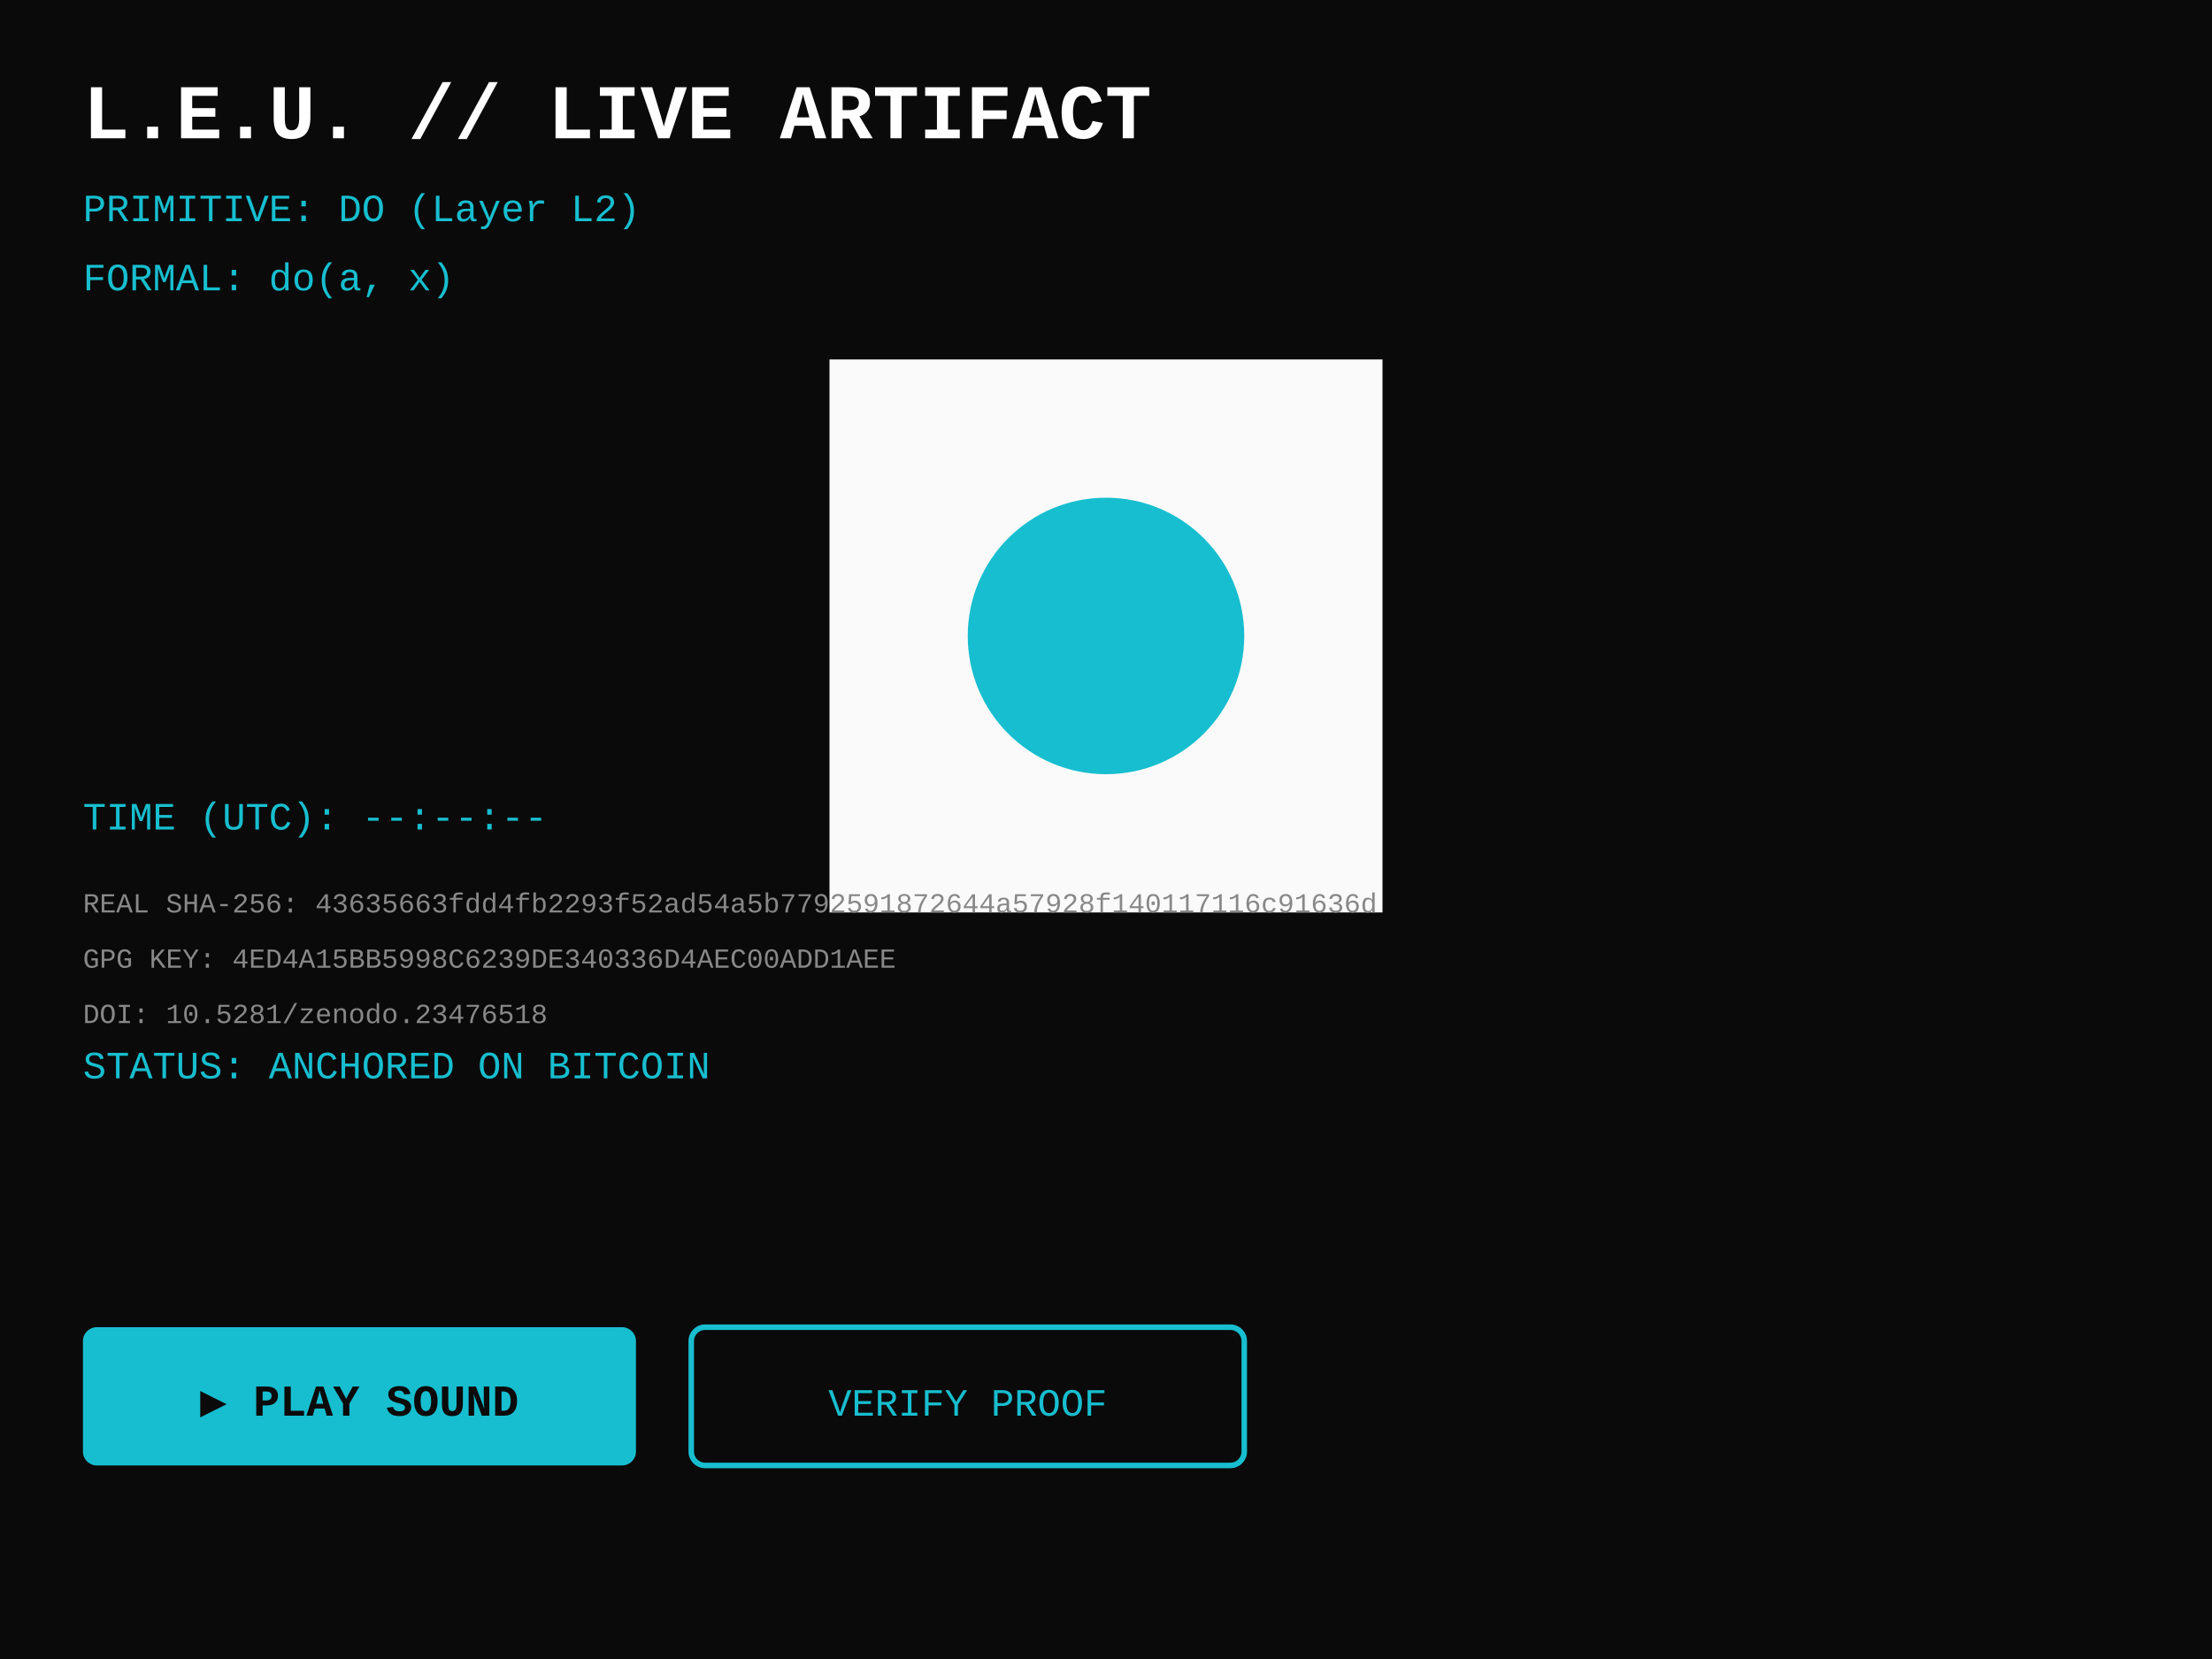
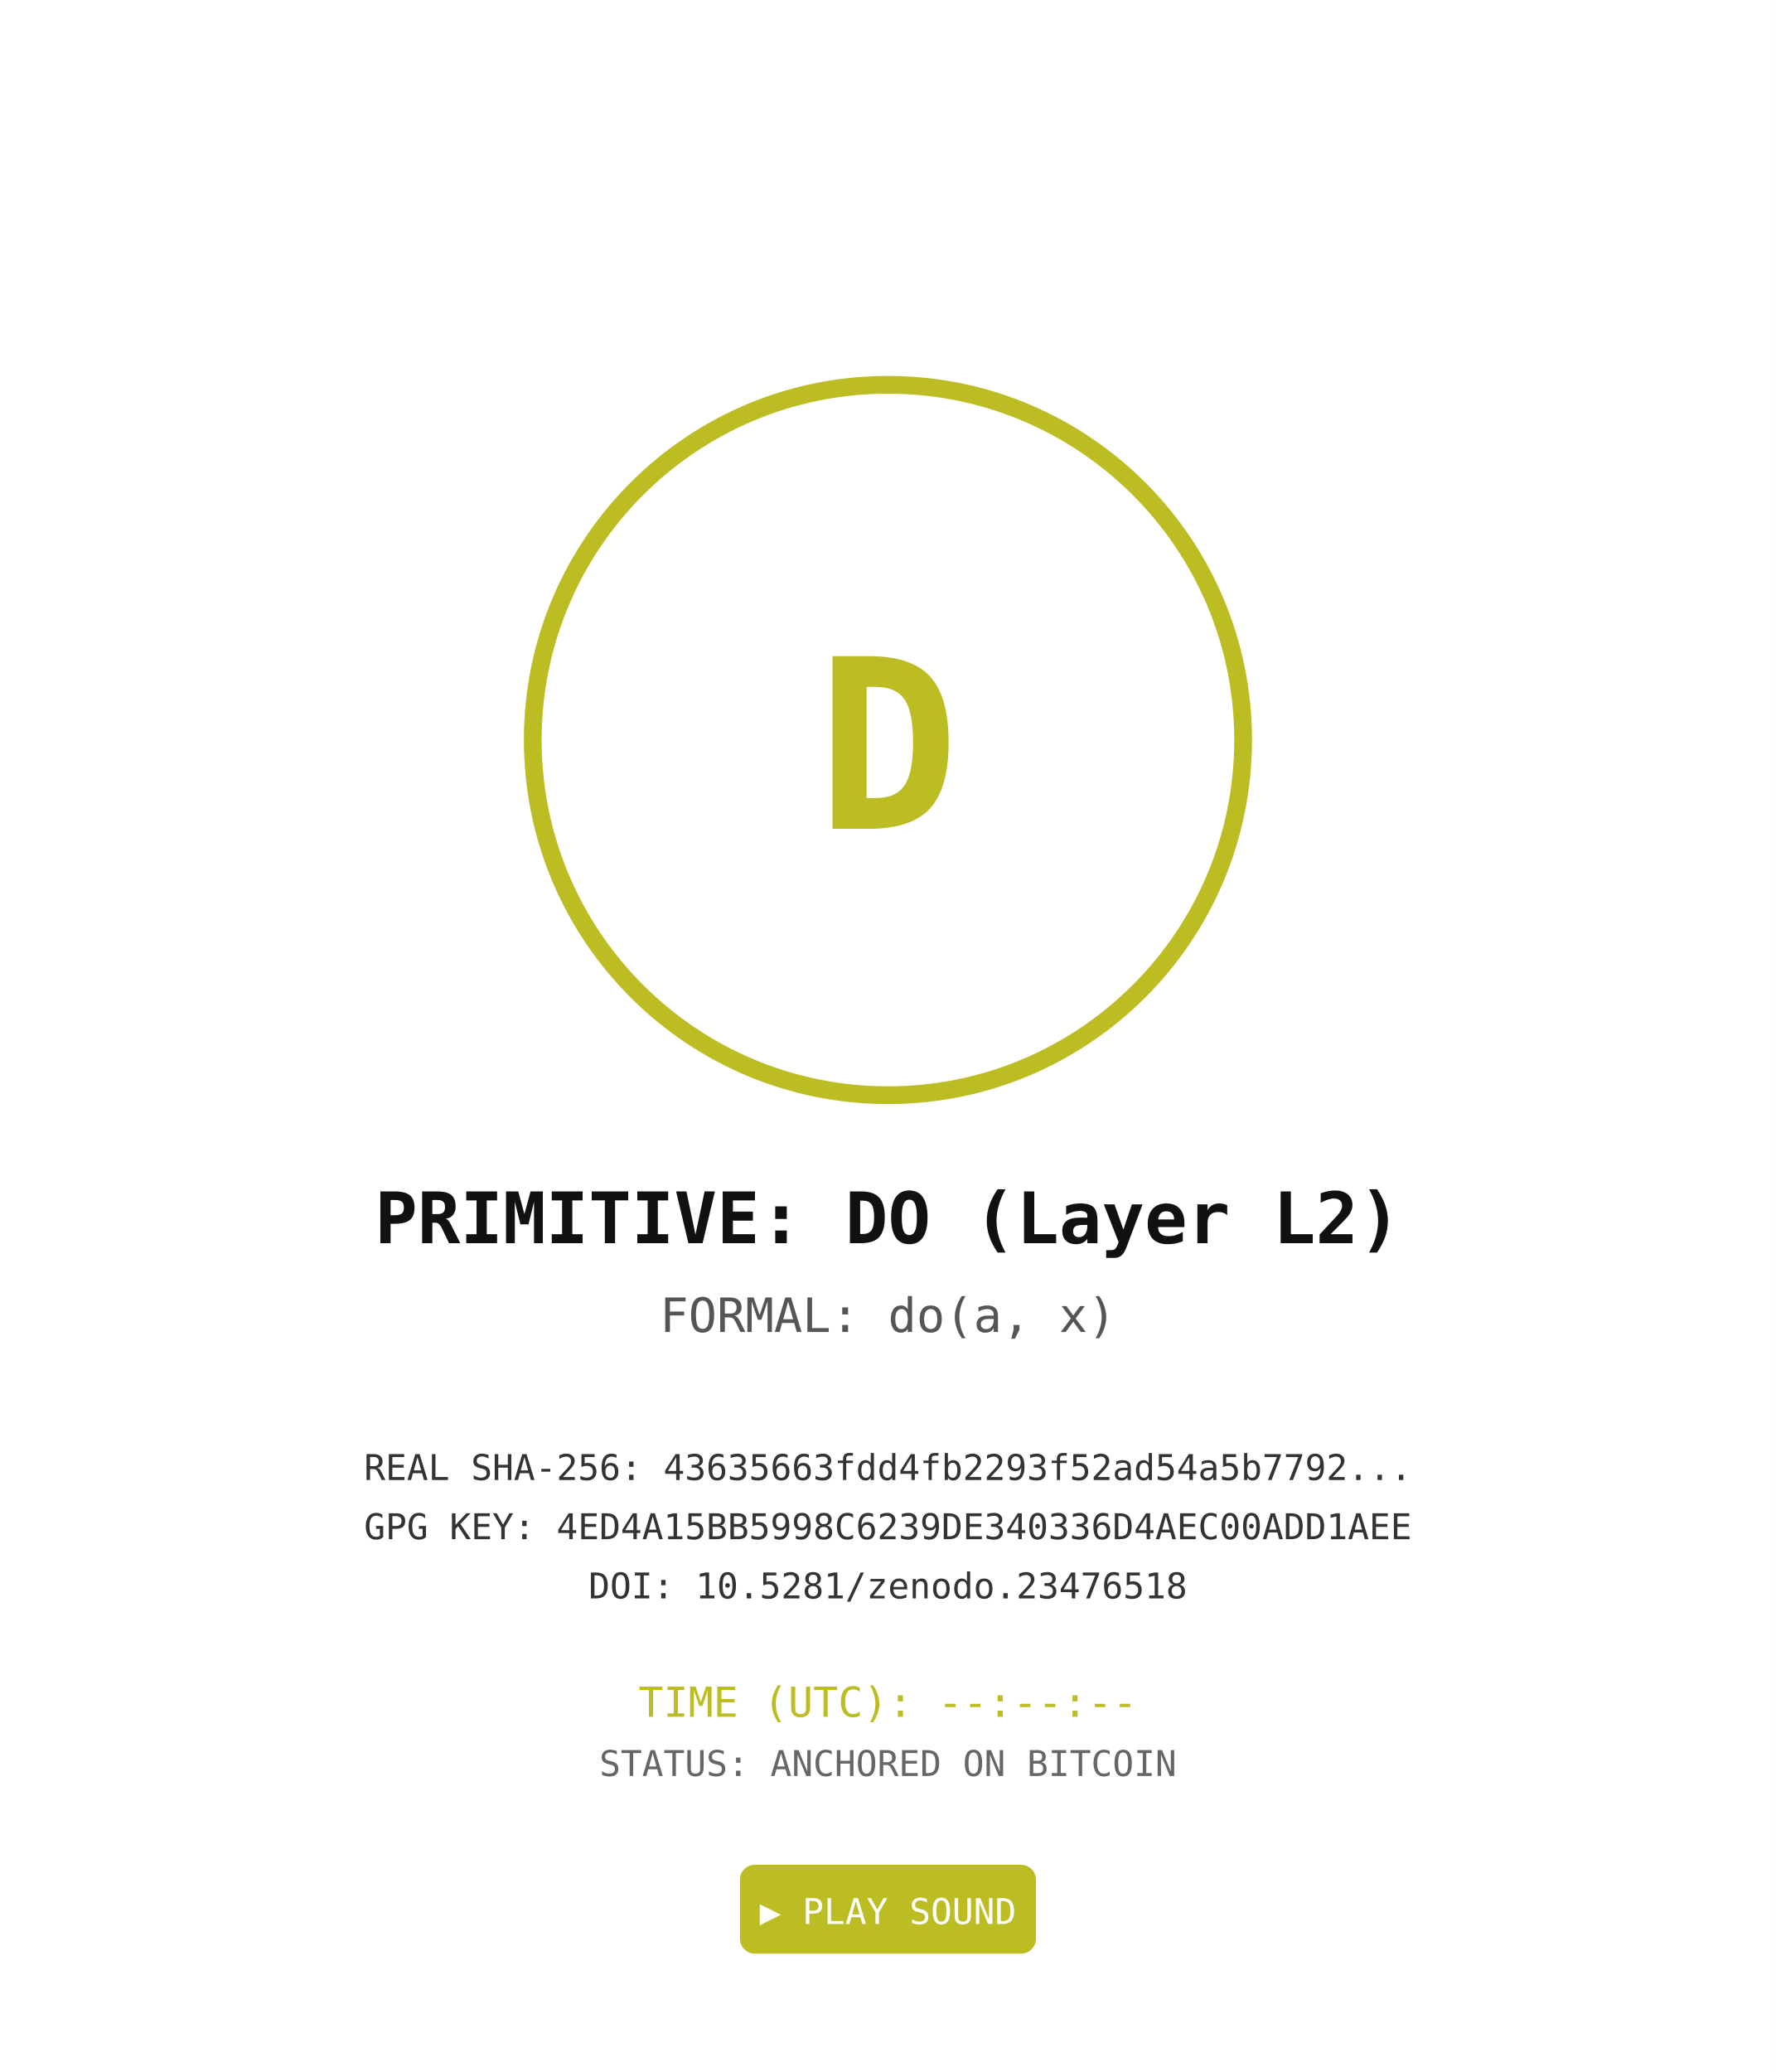
- <svg xmlns="http://www.w3.org/2000/svg" width="800" height="600" viewBox="0 0 800 600">
-   <rect width="100%" height="100%" fill="#0a0a0a" />
-   <style>
-     .hud { font-family: 'Courier New', monospace; fill: #17becf; font-size: 14px; }
-     .title { font-family: 'Courier New', monospace; fill: #ffffff; font-size: 28px; font-weight: bold; }
-     .hash { font-family: 'Courier New', monospace; fill: #888; font-size: 10px; }
-     .btn { cursor: pointer; }
-     .btn:hover { opacity: 0.8; }
- </style>
-   <text x="30" y="50" class="title">L.E.U. // LIVE ARTIFACT</text>
-   <text x="30" y="80" class="hud">PRIMITIVE: DO (Layer L2)</text>
-   <text x="30" y="105" class="hud">FORMAL: do(a, x)</text>
-   <g transform="translate(300.0, 130.0) scale(2)">
-     <defs>
-       <marker id="arrow" markerWidth="10" markerHeight="10" refX="9" refY="3" orient="auto">
-         <polygon points="0 0, 10 3, 0 6" fill="#d62728" />
-       </marker>
-     </defs>
-     <rect width="100" height="100" fill="#fafafa" />
-     <circle cx="50" cy="50" r="25" fill="#17becf" />
-   </g>
-   <text x="30" y="300" class="hud">TIME (UTC): <tspan id="clock">--:--:--</tspan>
+ <svg xmlns="http://www.w3.org/2000/svg" width="600" height="700" viewBox="0 0 600 700">
+   <rect width="100%" height="100%" fill="#ffffff" />
+   <circle cx="300" cy="250" r="120" fill="none" stroke="#bcbd22" stroke-width="6" />
+   <text x="300" y="280" font-family="monospace" font-size="80" fill="#bcbd22" text-anchor="middle" font-weight="bold">D</text>
+   <text x="300" y="420" font-family="monospace" font-size="24" fill="#111" text-anchor="middle" font-weight="bold">PRIMITIVE: DO (Layer L2)</text>
+   <text x="300" y="450" font-family="monospace" font-size="16" fill="#555" text-anchor="middle">FORMAL: do(a, x)</text>
+   <text x="300" y="500" font-family="monospace" font-size="12" fill="#333" text-anchor="middle">REAL SHA-256: 43635663fdd4fb2293f52ad54a5b7792...</text>
+   <text x="300" y="520" font-family="monospace" font-size="12" fill="#333" text-anchor="middle">GPG KEY: 4ED4A15BB5998C6239DE340336D4AEC00ADD1AEE</text>
+   <text x="300" y="540" font-family="monospace" font-size="12" fill="#333" text-anchor="middle">DOI: 10.5281/zenodo.23476518</text>
+   <text x="300" y="580" font-family="monospace" font-size="14" fill="#bcbd22" text-anchor="middle">TIME (UTC): <tspan id="clock">--:--:--</tspan>
  </text>
-   <text x="30" y="330" class="hash">REAL SHA-256: 43635663fdd4fb2293f52ad54a5b7792591872644a57928f140117116c91636d</text>
-   <text x="30" y="350" class="hash">GPG KEY: 4ED4A15BB5998C6239DE340336D4AEC00ADD1AEE</text>
-   <text x="30" y="370" class="hash">DOI: 10.5281/zenodo.23476518</text>
-   <text x="30" y="390" class="hud">STATUS: ANCHORED ON BITCOIN</text>
-   <g class="btn">
-     <rect x="30" y="480" width="200" height="50" fill="#17becf" rx="5" />
-     <text x="130" y="512" font-family="'Courier New', monospace" fill="#0a0a0a" font-size="16" text-anchor="middle" font-weight="bold">▶ PLAY SOUND</text>
-   </g>
-   <g class="btn">
-     <rect x="250" y="480" width="200" height="50" fill="none" stroke="#17becf" stroke-width="2" rx="5" />
-     <text x="350" y="512" font-family="'Courier New', monospace" fill="#17becf" font-size="14" text-anchor="middle">VERIFY PROOF</text>
+   <text x="300" y="600" font-family="monospace" font-size="12" fill="#666" text-anchor="middle">STATUS: ANCHORED ON BITCOIN</text>
+   <g transform="translate(250, 630)" style="cursor:pointer;">
+     <rect width="100" height="30" fill="#bcbd22" rx="5" />
+     <text x="50" y="20" font-family="monospace" font-size="12" fill="#fff" text-anchor="middle">▶ PLAY SOUND</text>
  </g>
</svg>
